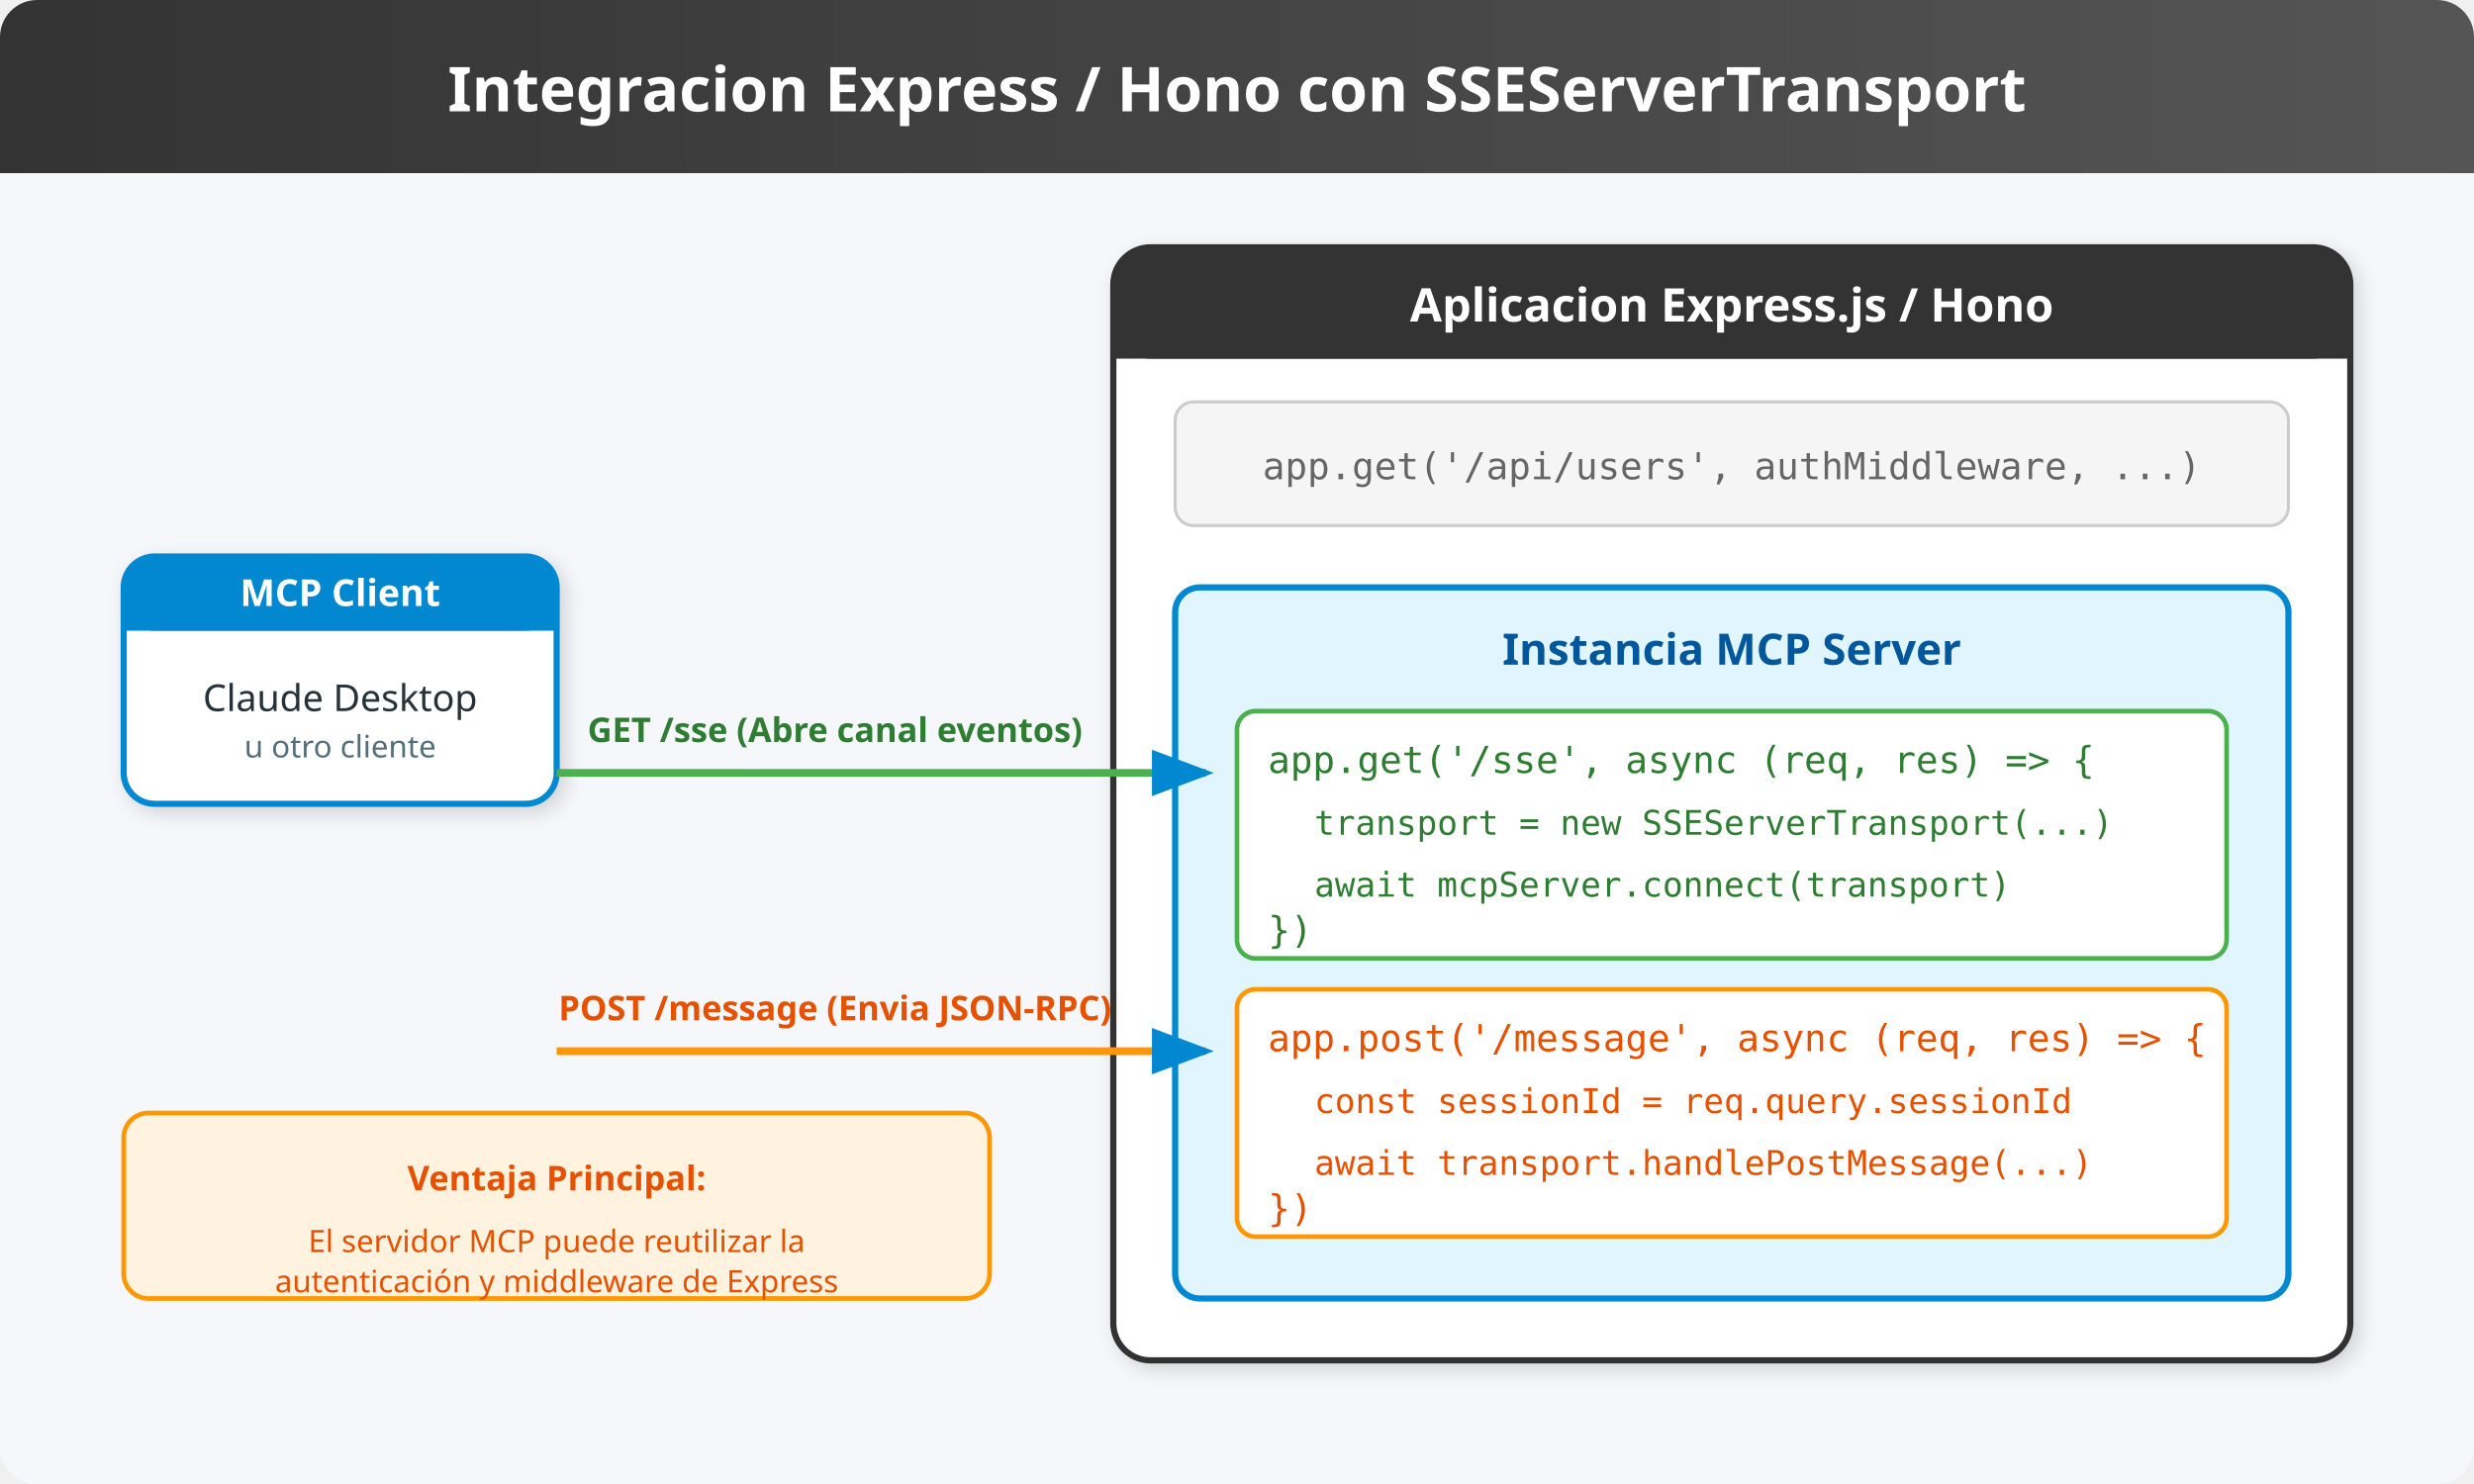
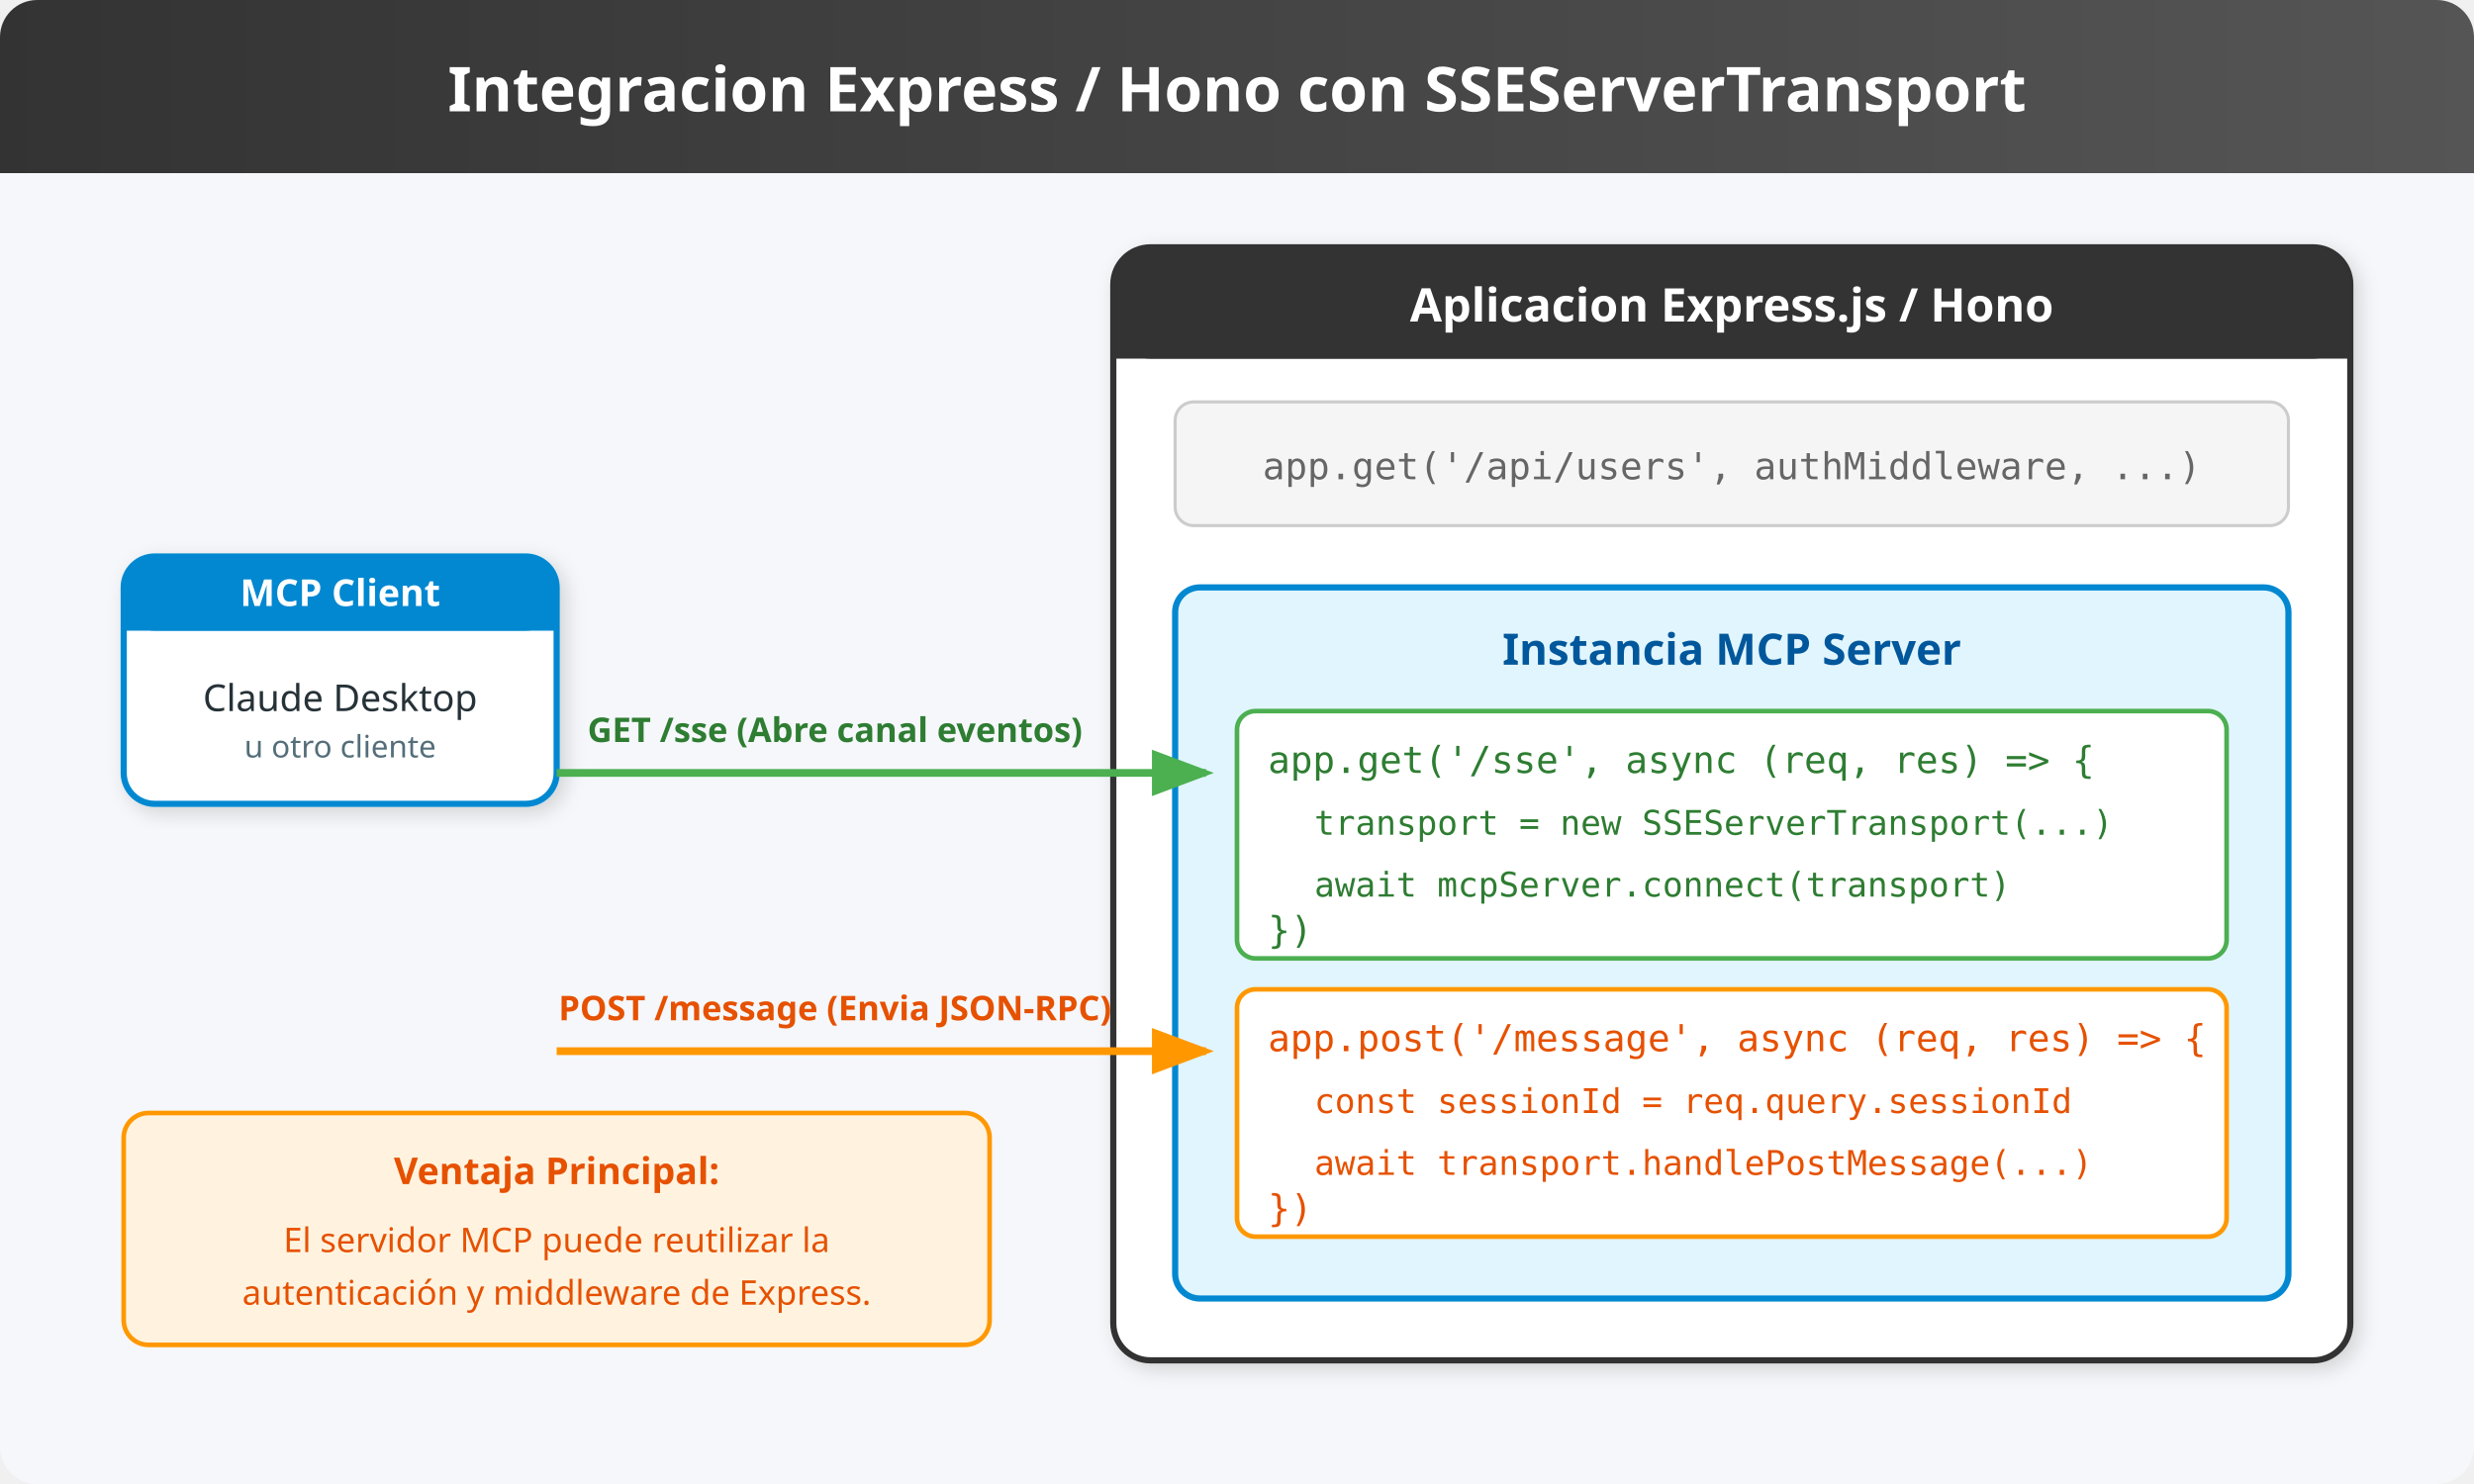
<svg xmlns="http://www.w3.org/2000/svg" viewBox="0 0 800 480" font-family="'Segoe UI',system-ui,sans-serif">
  <defs>
    <filter id="s">
      <feDropShadow dx="2" dy="2" stdDeviation="3" flood-opacity="0.15" />
    </filter>
    <linearGradient id="h" x1="0" y1="0" x2="1" y2="0">
      <stop offset="0%" stop-color="#333333" />
      <stop offset="100%" stop-color="#555555" />
    </linearGradient>
-     <marker id="a" markerWidth="8" markerHeight="6" refX="7" refY="3" orient="auto">
+     <marker id="m-blue" markerWidth="8" markerHeight="6" refX="7" refY="3" orient="auto">
      <polygon points="0 0,8 3,0 6" fill="#0288d1" />
+     </marker>
+     <marker id="m-green" markerWidth="8" markerHeight="6" refX="7" refY="3" orient="auto">
+       <polygon points="0 0,8 3,0 6" fill="#4caf50" />
+     </marker>
+     <marker id="m-orange" markerWidth="8" markerHeight="6" refX="7" refY="3" orient="auto">
+       <polygon points="0 0,8 3,0 6" fill="#ff9800" />
    </marker>
  </defs>
  <rect width="800" height="480" rx="12" fill="#f5f7fa" />
  <rect x="0" y="0" width="800" height="56" rx="12" fill="url(#h)" />
  <rect x="0" y="24" width="800" height="32" fill="url(#h)" />
  <text x="400" y="36" text-anchor="middle" fill="#fff" font-size="20" font-weight="700">Integracion Express / Hono con SSEServerTransport</text>
  <rect x="40" y="180" width="140" height="80" rx="10" fill="#fff" stroke="#0288d1" stroke-width="2" filter="url(#s)" />
  <rect x="40" y="180" width="140" height="24" rx="10" fill="#0288d1" />
  <rect x="40" y="192" width="140" height="12" fill="#0288d1" />
  <text x="110" y="196" text-anchor="middle" fill="#fff" font-size="12" font-weight="700">MCP Client</text>
  <text x="110" y="230" text-anchor="middle" fill="#263238" font-size="12">Claude Desktop</text>
  <text x="110" y="245" text-anchor="middle" fill="#546e7a" font-size="10">u otro cliente</text>
  <rect x="360" y="80" width="400" height="360" rx="12" fill="#fff" stroke="#333" stroke-width="2" filter="url(#s)" />
  <rect x="360" y="80" width="400" height="36" rx="12" fill="#333" />
  <rect x="360" y="100" width="400" height="16" fill="#333" />
  <text x="560" y="104" text-anchor="middle" fill="#fff" font-size="15" font-weight="700">Aplicacion Express.js / Hono</text>
  <rect x="380" y="130" width="360" height="40" rx="6" fill="#f5f5f5" stroke="#ccc" stroke-width="1" />
  <text x="560" y="155" text-anchor="middle" fill="#666" font-size="12" font-family="Consolas,monospace">app.get('/api/users', authMiddleware, ...)</text>
  <rect x="380" y="190" width="360" height="230" rx="8" fill="#e1f5fe" stroke="#0288d1" stroke-width="2" />
  <text x="560" y="215" text-anchor="middle" fill="#01579b" font-size="14" font-weight="700">Instancia MCP Server</text>
  <rect x="400" y="230" width="320" height="80" rx="6" fill="#fff" stroke="#4caf50" stroke-width="1.5" />
  <text x="410" y="250" fill="#2e7d32" font-size="12" font-family="Consolas,monospace">app.get('/sse', async (req, res) =&gt; {</text>
  <text x="425" y="270" fill="#2e7d32" font-size="11" font-family="Consolas,monospace">transport = new SSEServerTransport(...) </text>
  <text x="425" y="290" fill="#2e7d32" font-size="11" font-family="Consolas,monospace">await mcpServer.connect(transport)</text>
  <text x="410" y="305" fill="#2e7d32" font-size="12" font-family="Consolas,monospace">})</text>
  <rect x="400" y="320" width="320" height="80" rx="6" fill="#fff" stroke="#ff9800" stroke-width="1.5" />
  <text x="410" y="340" fill="#e65100" font-size="12" font-family="Consolas,monospace">app.post('/message', async (req, res) =&gt; {</text>
  <text x="425" y="360" fill="#e65100" font-size="11" font-family="Consolas,monospace">const sessionId = req.query.sessionId</text>
  <text x="425" y="380" fill="#e65100" font-size="11" font-family="Consolas,monospace">await transport.handlePostMessage(...) </text>
  <text x="410" y="395" fill="#e65100" font-size="12" font-family="Consolas,monospace">})</text>
-   <line x1="180" y1="250" x2="390" y2="250" stroke="#4caf50" stroke-width="2.5" marker-end="url(#a)" />
+   <line x1="180" y1="250" x2="390" y2="250" stroke="#4caf50" stroke-width="2.5" marker-end="url(#m-green)" />
  <text x="270" y="240" text-anchor="middle" fill="#2e7d32" font-size="11" font-weight="600">GET /sse (Abre canal eventos)</text>
-   <line x1="180" y1="340" x2="390" y2="340" stroke="#ff9800" stroke-width="2.5" marker-end="url(#a)" />
+   <line x1="180" y1="340" x2="390" y2="340" stroke="#ff9800" stroke-width="2.5" marker-end="url(#m-orange)" />
  <text x="270" y="330" text-anchor="middle" fill="#e65100" font-size="11" font-weight="600">POST /message (Envia JSON-RPC)</text>
-   <rect x="40" y="360" width="280" height="60" rx="8" fill="#fff3e0" stroke="#ff9800" stroke-width="1.5" />
-   <text x="180" y="385" text-anchor="middle" fill="#e65100" font-size="11" font-weight="600">Ventaja Principal:</text>
-   <text x="180" y="405" text-anchor="middle" fill="#e65100" font-size="10">El servidor MCP puede reutilizar la</text>
-   <text x="180" y="418" text-anchor="middle" fill="#e65100" font-size="10">autenticación y middleware de Express</text>
+   <rect x="40" y="360" width="280" height="75" rx="8" fill="#fff3e0" stroke="#ff9800" stroke-width="1.5" />
+   <text x="180" y="383" text-anchor="middle" fill="#e65100" font-size="12" font-weight="700">Ventaja Principal:</text>
+   <text x="180" y="405" text-anchor="middle" fill="#e65100" font-size="11">El servidor MCP puede reutilizar la</text>
+   <text x="180" y="422" text-anchor="middle" fill="#e65100" font-size="11">autenticación y middleware de Express.</text>
</svg>
